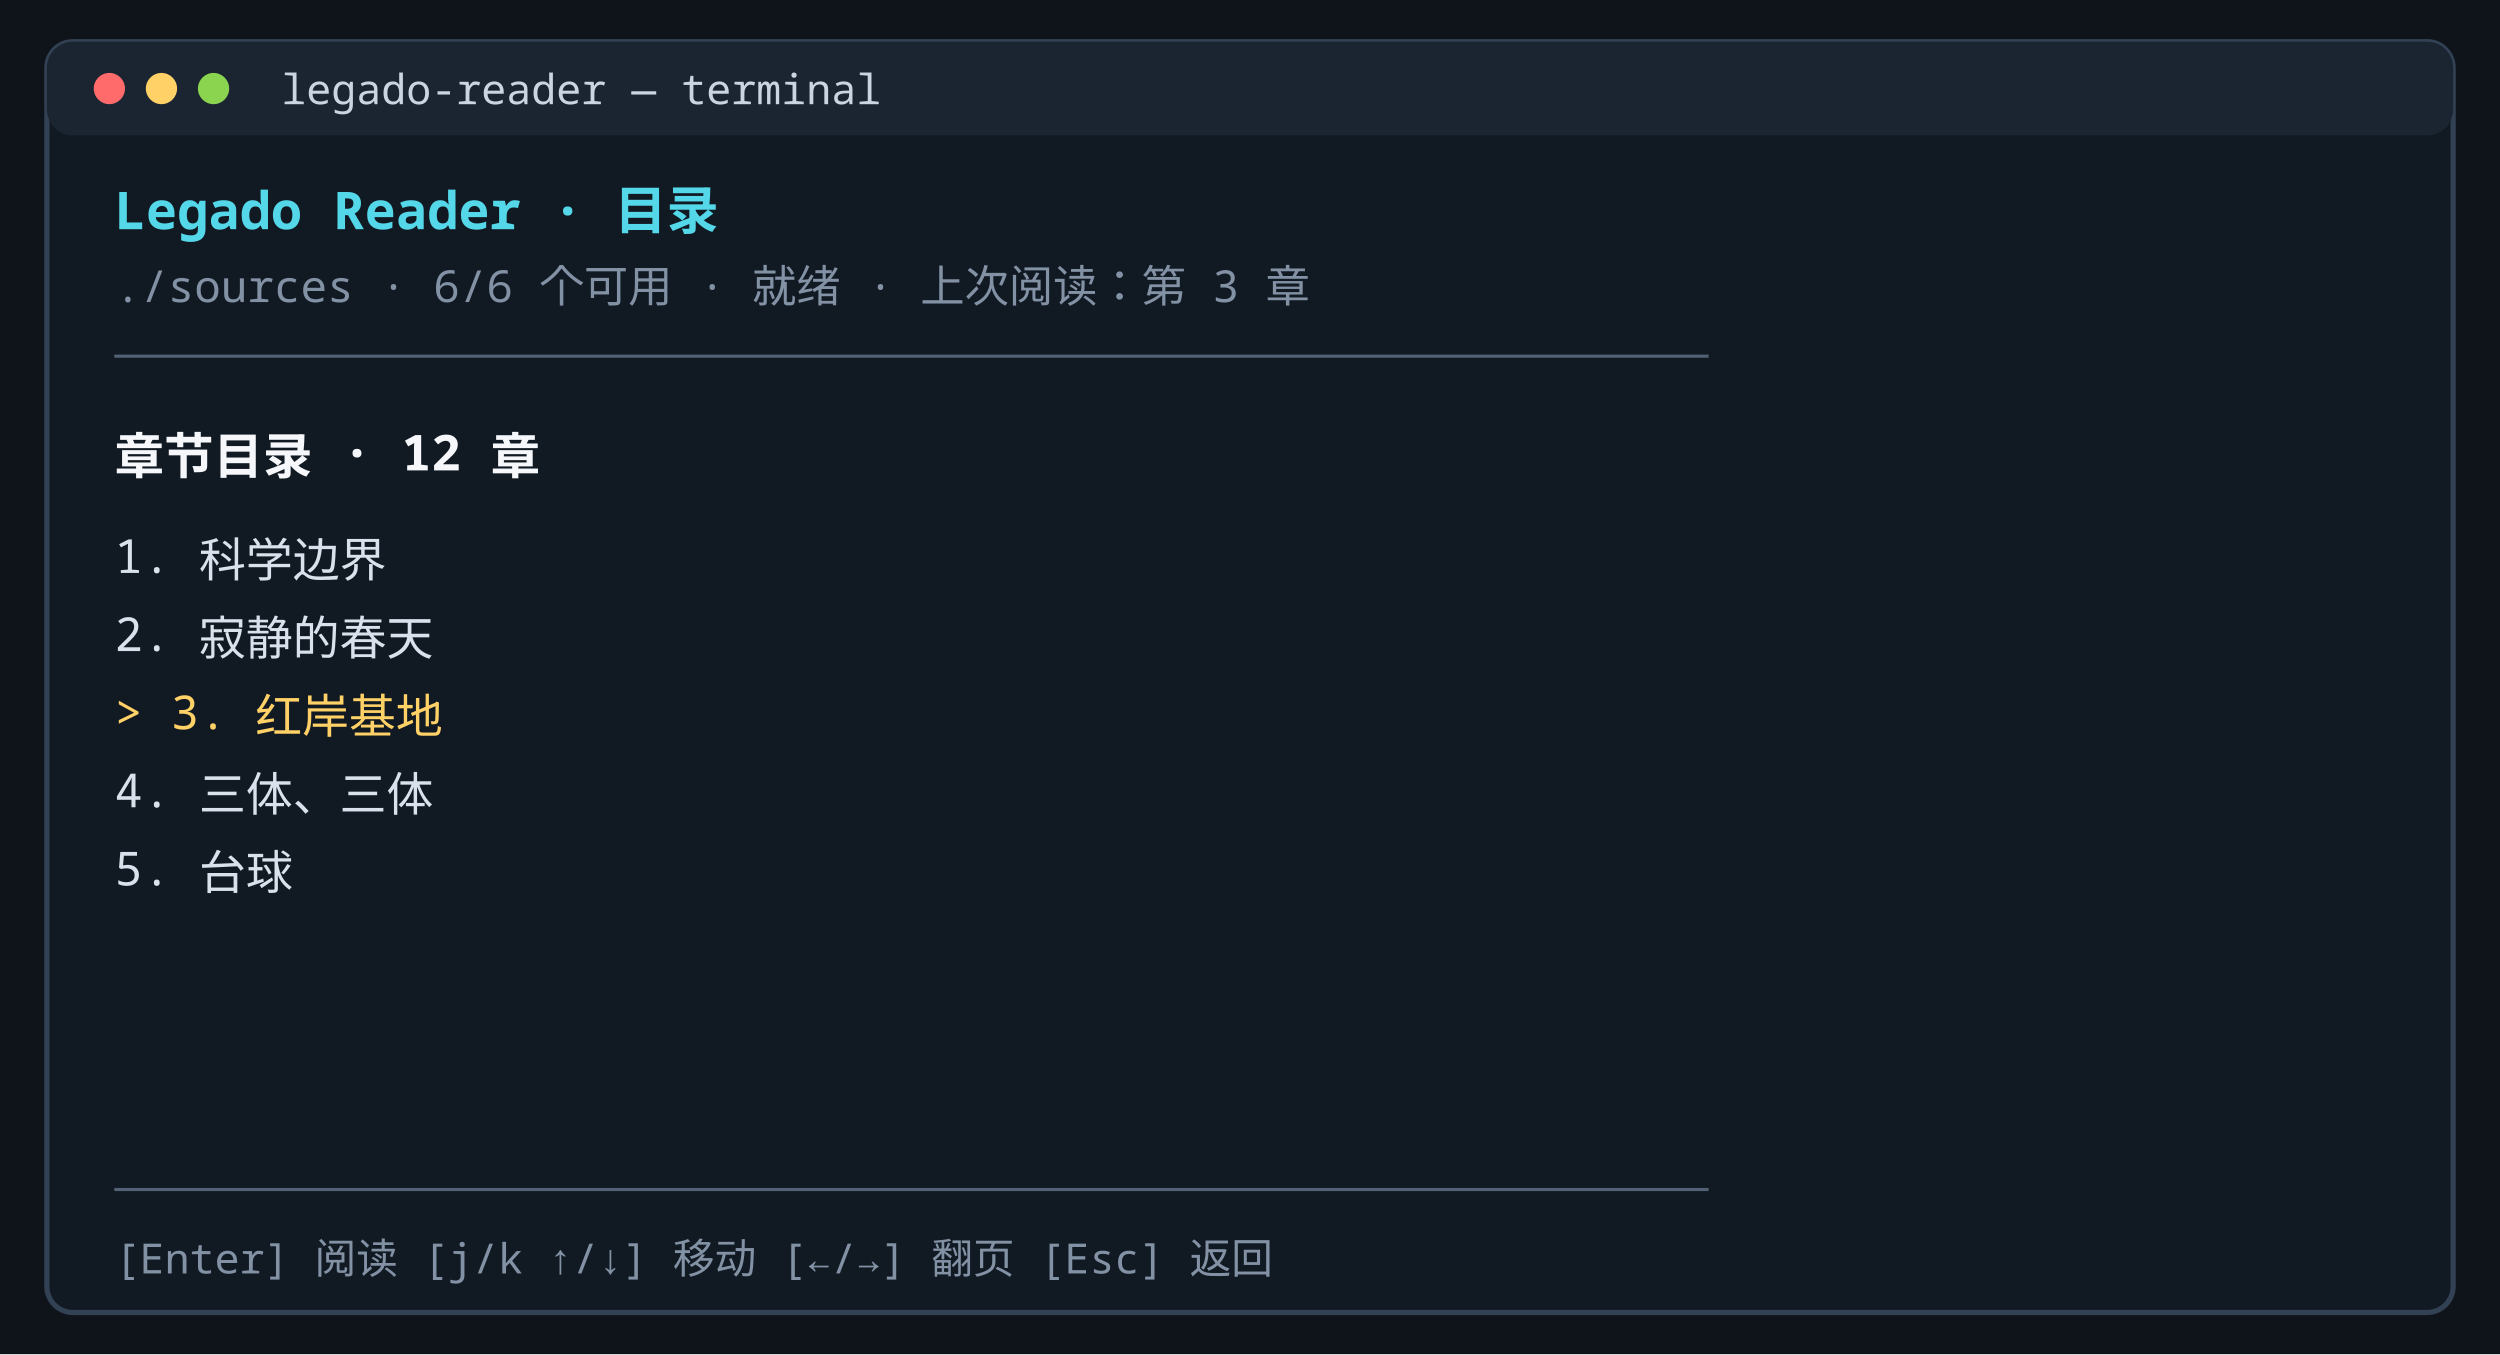
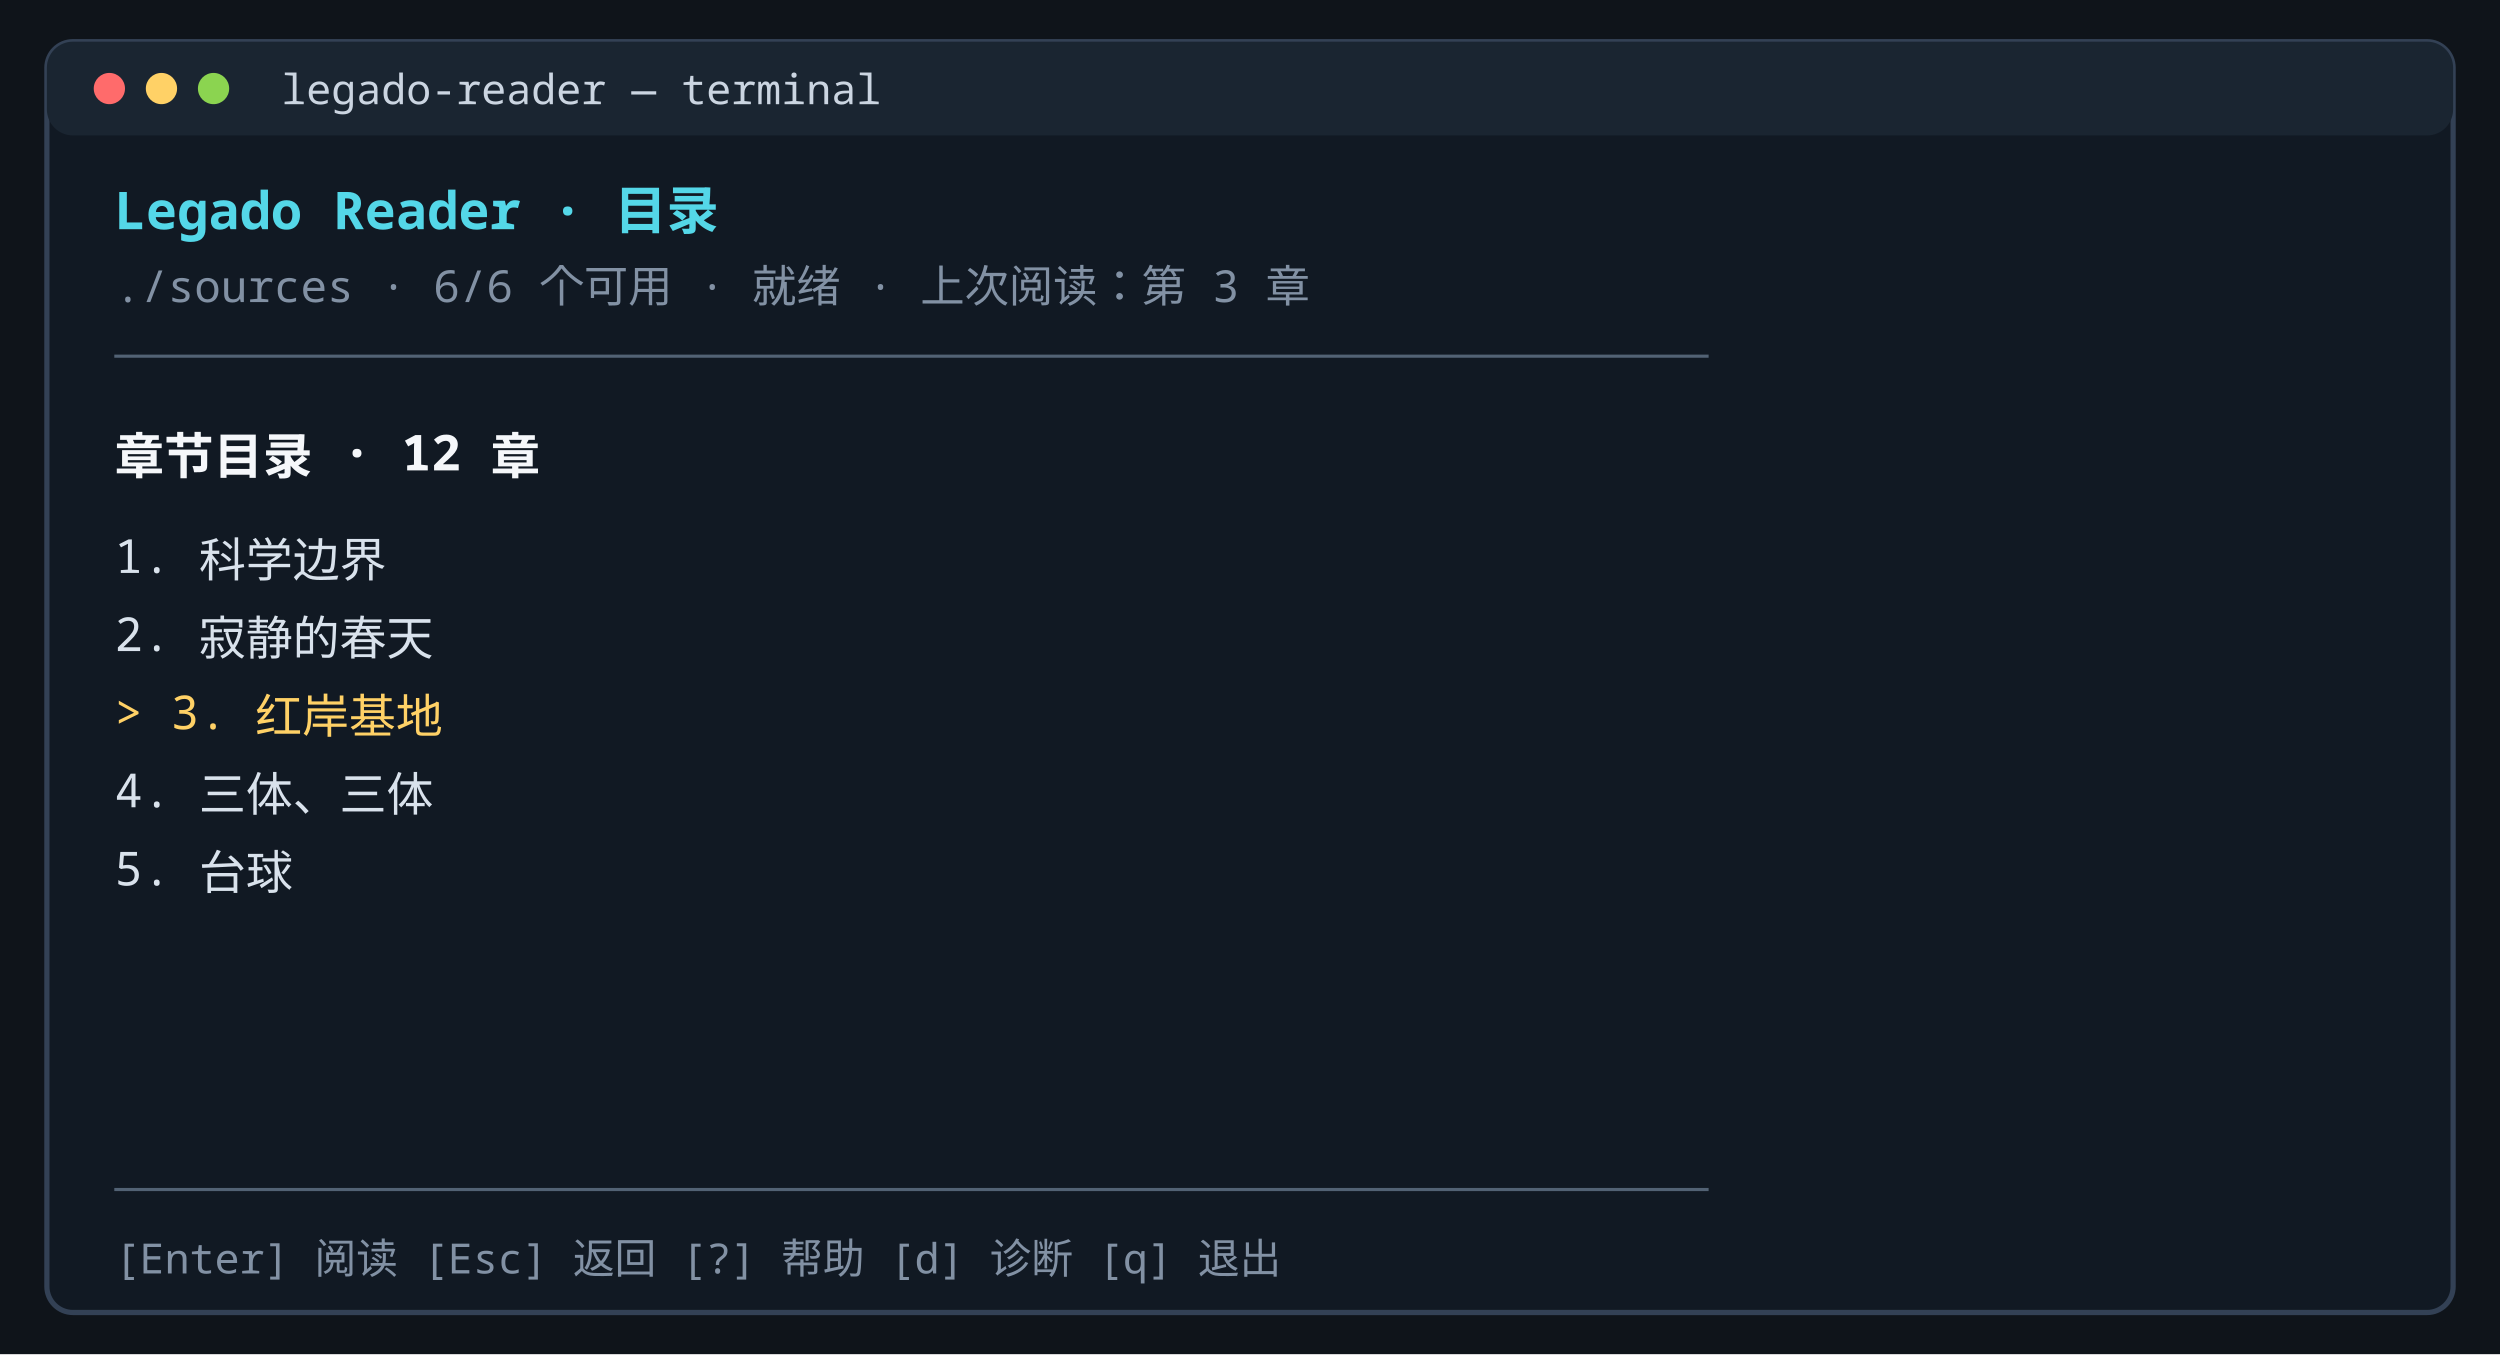
<svg xmlns="http://www.w3.org/2000/svg" width="960" height="520" viewBox="0 0 960 520" role="img" aria-labelledby="title desc">
  <rect width="960" height="520" fill="#0f141a" />
  <rect x="18" y="16" width="924" height="488" rx="10" fill="#111923" stroke="#334155" stroke-width="2" />
  <rect x="18" y="16" width="924" height="36" rx="10" fill="#1a2531" />
  <circle cx="42" cy="34" r="6" fill="#ff6b6b" />
  <circle cx="62" cy="34" r="6" fill="#ffd166" />
  <circle cx="82" cy="34" r="6" fill="#8bd450" />
  <text x="108" y="40" fill="#cbd5e1" font-family="SFMono-Regular,Menlo,Consolas,'Noto Sans Mono',monospace" font-size="16">legado-reader — terminal</text>
  <text x="44" y="88" fill="#54d7e8" font-family="SFMono-Regular,Menlo,Consolas,'Noto Sans Mono',monospace" font-size="20" font-weight="700">Legado Reader  ·  目录</text>
  <text x="44" y="116" fill="#8291a4" font-family="SFMono-Regular,Menlo,Consolas,'Noto Sans Mono',monospace" font-size="17">./sources · 6/6 个可用 · 就绪 · 上次阅读：第 3 章</text>
  <text x="44" y="143" fill="#526274" font-family="SFMono-Regular,Menlo,Consolas,'Noto Sans Mono',monospace" font-size="17">────────────────────────────────────────────────────────────</text>
  <text x="44" y="182" fill="#f5f7fa" font-family="SFMono-Regular,Menlo,Consolas,'Noto Sans Mono',monospace" font-size="19" font-weight="700">章节目录 · 12 章</text>
  <text x="44" y="220" fill="#d9e2ec" font-family="SFMono-Regular,Menlo,Consolas,'Noto Sans Mono',monospace" font-size="18">  1. 科学边界</text>
  <text x="44" y="250" fill="#d9e2ec" font-family="SFMono-Regular,Menlo,Consolas,'Noto Sans Mono',monospace" font-size="18">  2. 寂静的春天</text>
  <text x="44" y="280" fill="#ffd166" font-family="SFMono-Regular,Menlo,Consolas,'Noto Sans Mono',monospace" font-size="18">&gt; 3. 红岸基地</text>
  <text x="44" y="310" fill="#d9e2ec" font-family="SFMono-Regular,Menlo,Consolas,'Noto Sans Mono',monospace" font-size="18">  4. 三体、三体</text>
  <text x="44" y="340" fill="#d9e2ec" font-family="SFMono-Regular,Menlo,Consolas,'Noto Sans Mono',monospace" font-size="18">  5. 台球</text>
  <text x="44" y="463" fill="#526274" font-family="SFMono-Regular,Menlo,Consolas,'Noto Sans Mono',monospace" font-size="17">────────────────────────────────────────────────────────────</text>
-   <text x="44" y="489" fill="#8291a4" font-family="SFMono-Regular,Menlo,Consolas,'Noto Sans Mono',monospace" font-size="16">[Enter] 阅读  [j/k ↑/↓] 移动  [←/→] 翻页  [Esc] 返回</text>
+   <text x="44" y="489" fill="#8291a4" font-family="SFMono-Regular,Menlo,Consolas,'Noto Sans Mono',monospace" font-size="16">[Enter] 阅读  [Esc] 返回  [?] 帮助  [d] 诊断  [q] 退出</text>
</svg>
